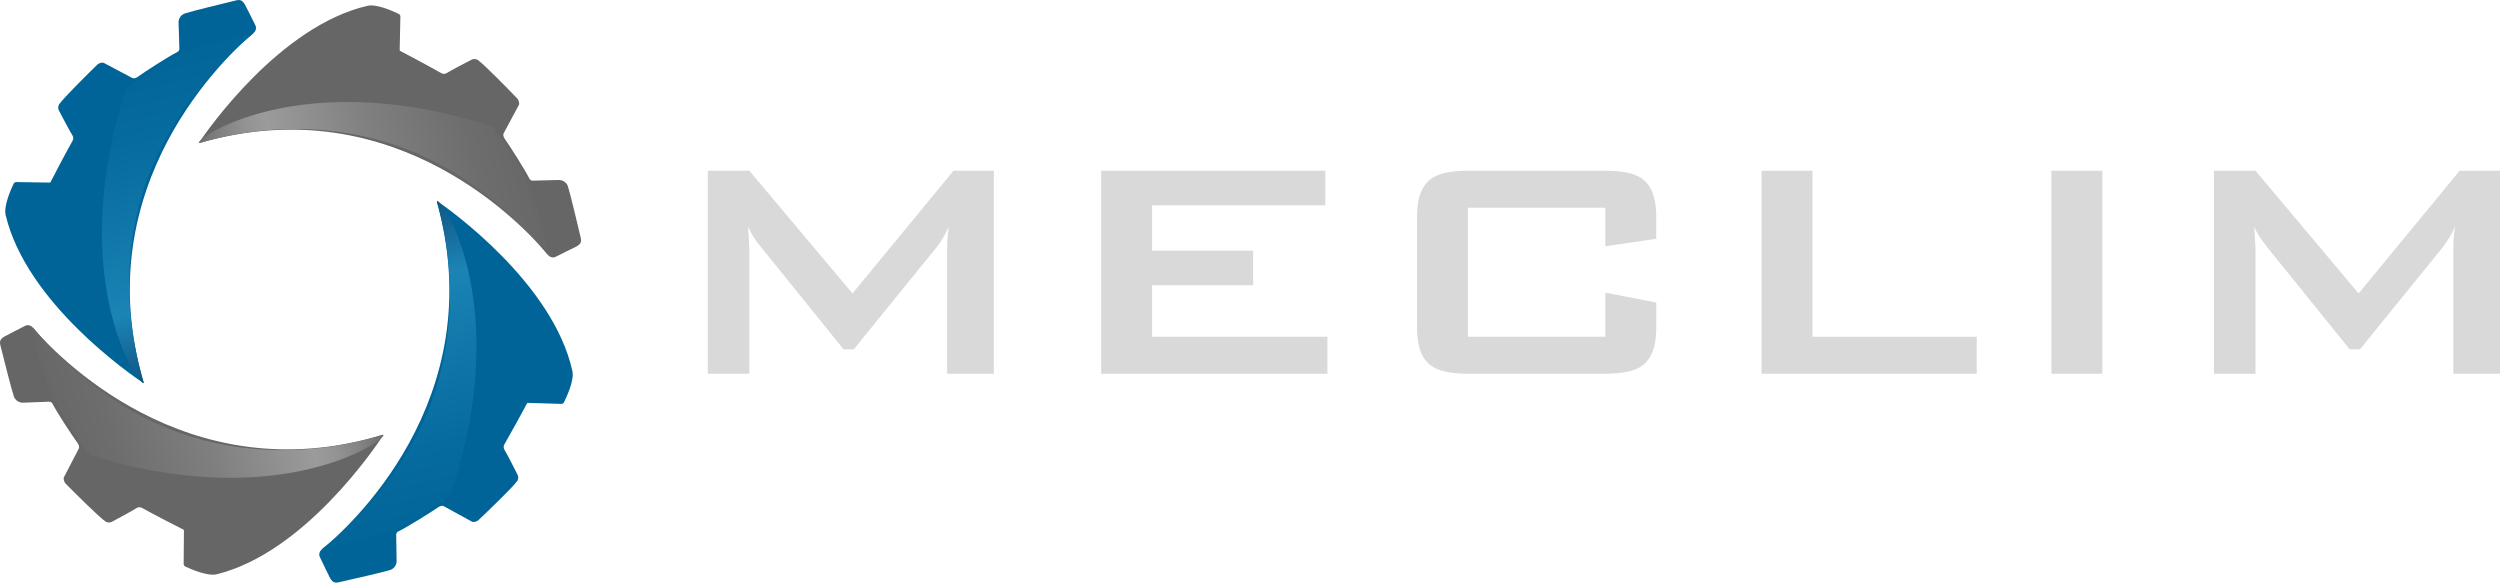
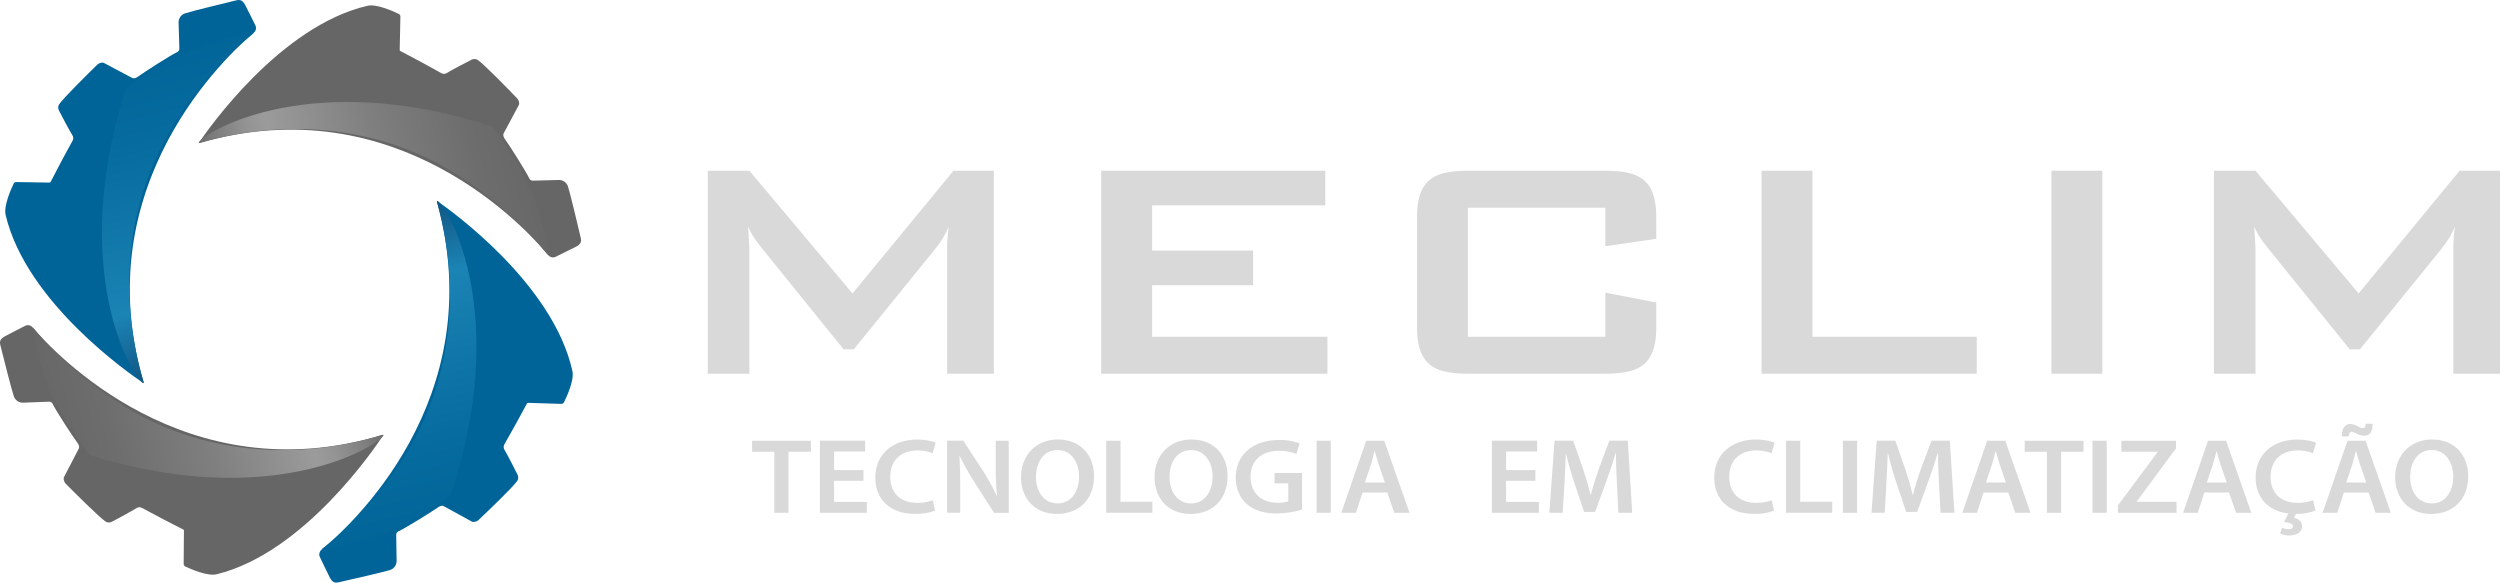
<svg xmlns="http://www.w3.org/2000/svg" width="236" height="55" viewBox="0 0 236 55" fill="none">
-   <path d="M23.587 1.346L24.117 2.409C24.167 2.525 24.179 2.653 24.151 2.776C24.122 2.898 24.054 3.008 23.958 3.089C21.622 5.05 8.052 17.42 13.558 36.078C13.561 36.087 13.56 36.097 13.558 36.106C13.555 36.114 13.549 36.122 13.542 36.127C13.534 36.133 13.525 36.136 13.516 36.136C13.507 36.137 13.498 36.134 13.49 36.129C12.374 35.383 2.487 28.583 0.532 20.295C0.329 19.434 1.046 17.839 1.289 17.338C1.311 17.292 1.346 17.253 1.389 17.227C1.433 17.2 1.483 17.186 1.534 17.187L4.657 17.235C4.727 17.235 4.756 17.23 4.806 17.122C4.93 16.849 6.378 14.117 6.852 13.285C6.896 13.208 6.918 13.121 6.916 13.033C6.914 12.945 6.889 12.859 6.842 12.785C6.532 12.286 5.869 11.021 5.574 10.453C5.522 10.362 5.494 10.259 5.494 10.155C5.494 10.05 5.522 9.948 5.574 9.857C6.006 9.226 8.438 6.831 9.198 6.09C9.331 5.959 9.648 5.857 9.812 5.945C10.389 6.257 11.796 7 12.472 7.353C12.689 7.461 12.923 7.316 13.079 7.201C13.583 6.83 15.972 5.286 16.738 4.913C16.798 4.883 16.848 4.836 16.883 4.779C16.917 4.721 16.934 4.655 16.932 4.588L16.858 2.129C16.852 1.938 16.909 1.75 17.019 1.594C17.129 1.438 17.286 1.322 17.468 1.263C18.169 1.038 20.98 0.353 22.299 0.034C22.678 -0.058 22.88 0.034 23.115 0.417L23.587 1.346Z" fill="#016498" />
-   <path d="M23.958 3.126C23.958 3.126 18.396 7.292 14.982 14.351C12.213 20.071 11.097 27.762 13.562 36.113C13.565 36.122 13.565 36.132 13.562 36.14C13.559 36.149 13.553 36.157 13.546 36.163C13.538 36.168 13.529 36.171 13.52 36.171C13.51 36.171 13.501 36.168 13.494 36.163C12.376 35.418 6.452 25.373 11.88 8.37C11.88 8.37 15.175 5.956 17.774 4.798C20.562 3.559 23.958 3.126 23.958 3.126Z" fill="url(#paint0_linear_41_1588)" />
-   <path d="M30.701 53.64L30.186 52.568C30.137 52.452 30.128 52.323 30.158 52.202C30.188 52.08 30.257 51.971 30.355 51.891C32.721 49.965 46.469 37.8 41.246 19.061C41.243 19.052 41.243 19.043 41.246 19.034C41.249 19.025 41.255 19.017 41.262 19.012C41.27 19.006 41.279 19.003 41.288 19.003C41.298 19.003 41.307 19.006 41.315 19.011C42.42 19.769 52.207 26.722 54.036 35.035C54.226 35.901 53.486 37.484 53.237 37.98C53.214 38.026 53.179 38.064 53.135 38.091C53.091 38.117 53.04 38.13 52.989 38.128L49.868 38.032C49.798 38.032 49.769 38.032 49.718 38.14C49.589 38.412 48.095 41.121 47.614 41.947C47.569 42.023 47.546 42.109 47.546 42.197C47.546 42.285 47.569 42.371 47.614 42.447C47.918 42.95 48.562 44.225 48.848 44.797C48.898 44.889 48.923 44.993 48.92 45.097C48.918 45.202 48.888 45.303 48.834 45.393C48.401 46.019 45.925 48.376 45.157 49.105C45.022 49.234 44.704 49.332 44.542 49.241C43.968 48.916 42.572 48.158 41.902 47.79C41.692 47.675 41.451 47.819 41.293 47.932C40.783 48.296 38.373 49.804 37.601 50.166C37.539 50.195 37.488 50.242 37.453 50.299C37.417 50.357 37.4 50.424 37.402 50.491L37.44 52.952C37.442 53.144 37.383 53.331 37.271 53.485C37.159 53.64 36.999 53.754 36.817 53.811C36.111 54.027 33.295 54.67 31.97 54.97C31.59 55.056 31.39 54.964 31.16 54.574L30.701 53.64Z" fill="#016498" />
-   <path d="M30.355 51.854C30.355 51.854 35.979 47.771 39.502 40.764C42.356 35.086 43.586 27.413 41.246 19.024C41.243 19.015 41.243 19.006 41.246 18.997C41.249 18.988 41.255 18.98 41.262 18.974C41.27 18.969 41.279 18.966 41.288 18.966C41.297 18.966 41.307 18.969 41.314 18.974C42.421 19.732 48.195 29.869 42.514 46.788C42.514 46.788 39.184 49.153 36.565 50.27C33.758 51.471 30.355 51.854 30.355 51.854Z" fill="url(#paint1_linear_41_1588)" />
-   <path d="M53.5 23.721L52.434 24.252C52.319 24.301 52.19 24.312 52.068 24.283C51.946 24.254 51.837 24.186 51.756 24.089C49.809 21.739 37.529 8.087 18.861 13.496C18.852 13.499 18.843 13.5 18.834 13.497C18.825 13.494 18.817 13.489 18.812 13.481C18.806 13.474 18.803 13.465 18.803 13.456C18.802 13.446 18.805 13.437 18.811 13.429C19.562 12.315 26.409 2.452 34.698 0.546C35.563 0.347 37.149 1.074 37.648 1.317C37.694 1.34 37.732 1.375 37.758 1.419C37.785 1.463 37.798 1.513 37.797 1.564L37.731 4.69C37.731 4.76 37.737 4.79 37.839 4.839C38.112 4.965 40.832 6.43 41.661 6.908C41.737 6.953 41.824 6.975 41.912 6.974C42 6.973 42.086 6.948 42.161 6.902C42.661 6.593 43.928 5.937 44.497 5.644C44.589 5.594 44.692 5.568 44.796 5.57C44.901 5.572 45.003 5.601 45.093 5.654C45.721 6.087 48.099 8.538 48.835 9.301C48.965 9.436 49.066 9.754 48.977 9.917C48.662 10.494 47.912 11.899 47.552 12.573C47.444 12.79 47.586 13.024 47.699 13.181C48.068 13.687 49.597 16.087 49.971 16.856C50 16.917 50.046 16.968 50.104 17.003C50.161 17.038 50.228 17.055 50.295 17.053L52.752 16.991C52.943 16.986 53.131 17.044 53.287 17.154C53.443 17.265 53.559 17.424 53.617 17.606C53.841 18.31 54.51 21.123 54.821 22.447C54.911 22.828 54.821 23.028 54.433 23.262L53.5 23.721Z" fill="#666666" />
-   <path d="M51.719 24.085C51.719 24.085 47.585 18.494 40.555 15.035C34.857 12.232 27.18 11.072 18.824 13.493C18.815 13.495 18.805 13.495 18.797 13.492C18.788 13.489 18.78 13.484 18.775 13.476C18.769 13.469 18.766 13.46 18.766 13.451C18.765 13.442 18.768 13.432 18.773 13.425C19.53 12.312 29.588 6.435 46.543 11.962C46.543 11.962 48.938 15.274 50.079 17.882C51.305 20.68 51.719 24.085 51.719 24.085Z" fill="url(#paint2_linear_41_1588)" />
-   <path d="M1.335 31.289L2.393 30.748C2.508 30.697 2.636 30.684 2.759 30.712C2.881 30.739 2.992 30.806 3.073 30.902C5.051 33.225 17.517 46.709 36.11 41.044C36.118 41.042 36.128 41.042 36.137 41.044C36.145 41.047 36.153 41.053 36.159 41.06C36.164 41.067 36.167 41.076 36.168 41.085C36.169 41.094 36.166 41.104 36.161 41.111C35.425 42.235 28.712 52.191 20.451 54.212C19.593 54.422 17.992 53.717 17.491 53.48C17.445 53.458 17.406 53.423 17.379 53.38C17.352 53.337 17.338 53.286 17.338 53.235L17.362 50.108C17.362 50.039 17.355 50.01 17.246 49.961C16.973 49.839 14.233 48.411 13.397 47.944C13.32 47.901 13.233 47.88 13.145 47.882C13.057 47.885 12.972 47.911 12.898 47.958C12.402 48.272 11.145 48.947 10.579 49.247C10.488 49.298 10.385 49.326 10.281 49.326C10.176 49.326 10.074 49.298 9.983 49.247C9.349 48.824 6.937 46.405 6.191 45.65C6.06 45.518 5.954 45.202 6.042 45.036C6.348 44.456 7.079 43.041 7.43 42.361C7.538 42.144 7.391 41.91 7.275 41.756C6.899 41.254 5.337 38.876 4.957 38.111C4.927 38.051 4.881 38.002 4.823 37.968C4.766 37.934 4.7 37.917 4.633 37.92L2.177 38.014C1.986 38.021 1.798 37.966 1.641 37.858C1.483 37.749 1.366 37.592 1.305 37.411C1.071 36.717 0.365 33.914 0.035 32.594C-0.06 32.214 0.028 32.013 0.412 31.773L1.335 31.289Z" fill="#666666" />
-   <path d="M3.109 30.907C3.109 30.907 7.316 36.442 14.395 39.805C20.127 42.53 27.823 43.584 36.146 41.05C36.154 41.047 36.164 41.047 36.173 41.05C36.181 41.053 36.189 41.058 36.195 41.066C36.2 41.073 36.204 41.081 36.204 41.091C36.205 41.1 36.202 41.109 36.198 41.117C35.461 42.241 25.476 48.254 8.449 42.957C8.449 42.957 6.01 39.679 4.834 37.086C3.568 34.303 3.109 30.907 3.109 30.907Z" fill="url(#paint3_linear_41_1588)" />
-   <path d="M93.817 16.118V35.282H89.41V23.434C89.411 22.75 89.464 22.067 89.57 21.391C89.258 22.109 88.854 22.783 88.369 23.397L80.596 32.978H79.635L71.863 23.359C71.141 22.468 70.861 21.952 70.62 21.391L70.74 23.434V35.281H66.814V16.117H70.74L80.474 27.702L90.008 16.117L93.817 16.118Z" fill="#D9D9D9" />
-   <path d="M125.106 16.118V19.386H108.76V23.657H118.295V26.924H108.76V31.79H125.307V35.281H103.953V16.117L125.106 16.118Z" fill="#D9D9D9" />
-   <path d="M138.567 19.609V31.79H151.545V27.63L156.353 28.558V30.748C156.353 31.566 156.353 33.347 155.231 34.351C154.229 35.242 152.547 35.279 151.23 35.279H138.889C137.566 35.279 135.883 35.242 134.887 34.351C133.766 33.348 133.766 31.566 133.766 30.748V20.647C133.766 19.831 133.766 18.049 134.887 17.045C135.889 16.154 137.571 16.117 138.889 16.117H151.227C152.55 16.117 154.232 16.154 155.229 17.045C156.35 18.048 156.35 19.831 156.35 20.647V22.542L151.543 23.247V19.609H138.567Z" fill="#D9D9D9" />
-   <path d="M171.098 31.79H186.603V35.281H166.291V16.117H171.098V31.79Z" fill="#D9D9D9" />
-   <path d="M198.462 35.281H193.654V16.117H198.462V35.281Z" fill="#D9D9D9" />
-   <path d="M236 16.118V35.282H231.593V23.434C231.594 22.75 231.647 22.067 231.753 21.391C231.44 22.108 231.036 22.783 230.552 23.397L222.779 32.978H221.814L214.043 23.359C213.321 22.468 213.04 21.952 212.8 21.391L212.92 23.434V35.281H208.994V16.117H212.92L222.653 27.702L232.188 16.117L236 16.118Z" fill="#D9D9D9" />
+   <path d="M23.587 1.345L24.117 2.408C24.167 2.523 24.179 2.652 24.151 2.775C24.122 2.897 24.054 3.007 23.958 3.088C21.622 5.049 8.052 17.418 13.558 36.077C13.561 36.086 13.56 36.096 13.558 36.104C13.555 36.113 13.549 36.121 13.542 36.126C13.534 36.132 13.525 36.135 13.516 36.135C13.507 36.136 13.498 36.133 13.49 36.128C12.374 35.382 2.487 28.582 0.532 20.294C0.329 19.433 1.046 17.837 1.289 17.337C1.311 17.291 1.346 17.252 1.389 17.225C1.433 17.198 1.483 17.185 1.534 17.186L4.657 17.234C4.727 17.234 4.756 17.229 4.806 17.121C4.93 16.848 6.378 14.116 6.852 13.284C6.896 13.207 6.918 13.12 6.916 13.032C6.914 12.944 6.889 12.858 6.842 12.783C6.532 12.284 5.869 11.02 5.574 10.451C5.522 10.361 5.494 10.258 5.494 10.154C5.494 10.049 5.522 9.947 5.574 9.856C6.006 9.225 8.438 6.83 9.198 6.089C9.331 5.958 9.648 5.855 9.812 5.944C10.389 6.256 11.796 6.999 12.472 7.352C12.689 7.46 12.923 7.315 13.079 7.2C13.583 6.829 15.972 5.285 16.738 4.911C16.798 4.881 16.848 4.835 16.883 4.777C16.917 4.72 16.934 4.654 16.932 4.586L16.858 2.128C16.852 1.937 16.909 1.749 17.019 1.593C17.129 1.437 17.286 1.321 17.468 1.262C18.169 1.036 20.98 0.352 22.299 0.033C22.678 -0.059 22.88 0.033 23.115 0.416L23.587 1.345Z" fill="#016498" />
+   <path d="M23.959 3.125C23.959 3.125 18.397 7.291 14.983 14.35C12.214 20.07 11.098 27.761 13.563 36.112C13.566 36.121 13.566 36.13 13.563 36.139C13.56 36.148 13.554 36.156 13.547 36.162C13.539 36.167 13.53 36.17 13.521 36.17C13.511 36.17 13.502 36.167 13.495 36.162C12.377 35.417 6.453 25.372 11.881 8.369C11.881 8.369 15.176 5.955 17.775 4.797C20.563 3.558 23.959 3.125 23.959 3.125Z" fill="url(#paint0_linear_487_202)" />
+   <path d="M30.701 53.638L30.186 52.566C30.138 52.45 30.128 52.322 30.158 52.2C30.189 52.078 30.258 51.969 30.355 51.89C32.721 49.964 46.469 37.799 41.247 19.06C41.244 19.051 41.244 19.041 41.246 19.032C41.249 19.023 41.255 19.015 41.263 19.01C41.27 19.005 41.279 19.002 41.289 19.002C41.298 19.001 41.307 19.004 41.315 19.01C42.42 19.768 52.208 26.721 54.036 35.033C54.227 35.9 53.486 37.483 53.237 37.978C53.215 38.024 53.179 38.063 53.135 38.089C53.091 38.115 53.041 38.129 52.989 38.127L49.868 38.03C49.798 38.03 49.769 38.03 49.718 38.139C49.589 38.41 48.096 41.119 47.614 41.945C47.57 42.021 47.546 42.107 47.546 42.195C47.546 42.283 47.57 42.37 47.614 42.446C47.918 42.949 48.562 44.223 48.848 44.796C48.898 44.888 48.923 44.991 48.92 45.096C48.918 45.2 48.888 45.302 48.834 45.392C48.402 46.017 45.925 48.374 45.157 49.104C45.022 49.233 44.704 49.33 44.542 49.239C43.969 48.914 42.572 48.157 41.902 47.788C41.692 47.674 41.451 47.818 41.293 47.93C40.784 48.294 38.373 49.802 37.601 50.165C37.54 50.194 37.488 50.24 37.453 50.298C37.418 50.355 37.4 50.422 37.402 50.49L37.44 52.951C37.443 53.142 37.383 53.329 37.271 53.484C37.159 53.639 36.999 53.753 36.817 53.809C36.112 54.026 33.295 54.669 31.971 54.969C31.59 55.054 31.39 54.962 31.161 54.573L30.701 53.638Z" fill="#016498" />
+   <path d="M30.356 51.853C30.356 51.853 35.98 47.77 39.502 40.763C42.356 35.085 43.587 27.412 41.247 19.023C41.244 19.014 41.244 19.005 41.246 18.996C41.249 18.987 41.255 18.979 41.263 18.973C41.27 18.968 41.279 18.965 41.289 18.965C41.298 18.965 41.307 18.968 41.315 18.973C42.421 19.731 48.195 29.868 42.514 46.787C42.514 46.787 39.184 49.152 36.566 50.269C33.758 51.47 30.356 51.853 30.356 51.853Z" fill="url(#paint1_linear_487_202)" />
+   <path d="M53.501 23.721L52.435 24.251C52.319 24.301 52.191 24.312 52.069 24.283C51.947 24.253 51.837 24.185 51.757 24.089C49.81 21.738 37.529 8.087 18.862 13.496C18.853 13.499 18.843 13.499 18.835 13.496C18.826 13.494 18.818 13.488 18.812 13.481C18.807 13.473 18.803 13.464 18.803 13.455C18.803 13.446 18.806 13.437 18.811 13.429C19.563 12.315 26.41 2.452 34.698 0.545C35.563 0.347 37.15 1.073 37.648 1.317C37.694 1.34 37.733 1.375 37.759 1.419C37.785 1.462 37.799 1.513 37.798 1.564L37.732 4.69C37.732 4.76 37.737 4.789 37.84 4.839C38.112 4.965 40.832 6.429 41.662 6.908C41.738 6.952 41.825 6.975 41.913 6.974C42.001 6.973 42.087 6.948 42.161 6.901C42.661 6.593 43.929 5.937 44.498 5.643C44.589 5.593 44.692 5.568 44.797 5.569C44.901 5.571 45.003 5.6 45.093 5.653C45.722 6.086 48.1 8.537 48.835 9.301C48.965 9.436 49.067 9.753 48.977 9.917C48.662 10.494 47.913 11.898 47.553 12.572C47.445 12.789 47.586 13.024 47.7 13.181C48.069 13.687 49.598 16.087 49.971 16.856C50 16.916 50.047 16.967 50.104 17.002C50.162 17.037 50.228 17.055 50.295 17.053L52.752 16.991C52.944 16.986 53.132 17.043 53.288 17.154C53.444 17.265 53.559 17.423 53.618 17.606C53.842 18.31 54.51 21.122 54.821 22.447C54.911 22.828 54.821 23.028 54.433 23.262L53.501 23.721Z" fill="#666666" />
+   <path d="M51.72 24.084C51.72 24.084 47.585 18.493 40.556 15.034C34.857 12.23 27.181 11.071 18.824 13.492C18.815 13.494 18.806 13.494 18.797 13.491C18.788 13.488 18.781 13.483 18.775 13.475C18.77 13.468 18.767 13.459 18.766 13.45C18.766 13.44 18.768 13.431 18.773 13.424C19.53 12.31 29.588 6.434 46.544 11.961C46.544 11.961 48.938 15.273 50.079 17.881C51.306 20.678 51.72 24.084 51.72 24.084Z" fill="url(#paint2_linear_487_202)" />
+   <path d="M1.335 31.289L2.393 30.747C2.508 30.696 2.636 30.683 2.759 30.711C2.881 30.738 2.992 30.805 3.073 30.901C5.051 33.224 17.517 46.708 36.11 41.044C36.118 41.041 36.128 41.041 36.137 41.044C36.145 41.047 36.153 41.052 36.159 41.059C36.164 41.066 36.167 41.075 36.168 41.084C36.169 41.094 36.166 41.103 36.161 41.111C35.425 42.234 28.712 52.191 20.451 54.211C19.593 54.421 17.992 53.716 17.491 53.479C17.445 53.457 17.406 53.423 17.379 53.379C17.352 53.336 17.338 53.286 17.338 53.234L17.362 50.108C17.362 50.038 17.355 50.009 17.246 49.961C16.973 49.838 14.233 48.41 13.397 47.944C13.32 47.901 13.233 47.879 13.145 47.882C13.057 47.884 12.972 47.91 12.898 47.958C12.402 48.272 11.145 48.946 10.579 49.246C10.488 49.298 10.385 49.325 10.281 49.325C10.176 49.325 10.074 49.298 9.983 49.246C9.349 48.824 6.937 46.404 6.191 45.649C6.06 45.517 5.954 45.201 6.042 45.035C6.348 44.455 7.079 43.04 7.43 42.36C7.538 42.144 7.391 41.91 7.275 41.755C6.899 41.254 5.337 38.875 4.957 38.111C4.927 38.051 4.881 38.001 4.823 37.967C4.766 37.933 4.7 37.916 4.633 37.919L2.177 38.013C1.986 38.02 1.798 37.966 1.641 37.857C1.483 37.748 1.366 37.591 1.305 37.41C1.071 36.716 0.365 33.913 0.035 32.593C-0.06 32.213 0.028 32.012 0.412 31.773L1.335 31.289Z" fill="#666666" />
+   <path d="M3.11 30.907C3.11 30.907 7.317 36.441 14.395 39.804C20.127 42.529 27.823 43.584 36.146 41.049C36.155 41.046 36.164 41.047 36.173 41.049C36.182 41.052 36.19 41.057 36.195 41.065C36.201 41.072 36.204 41.081 36.205 41.09C36.205 41.099 36.203 41.108 36.198 41.116C35.462 42.24 25.476 48.253 8.449 42.957C8.449 42.957 6.01 39.678 4.835 37.085C3.568 34.302 3.11 30.907 3.11 30.907Z" fill="url(#paint3_linear_487_202)" />
+   <path d="M93.818 16.117V35.28H89.411V23.433C89.412 22.749 89.465 22.066 89.571 21.39C89.258 22.108 88.855 22.782 88.369 23.396L80.597 32.977H79.635L71.864 23.358C71.142 22.467 70.862 21.951 70.621 21.39L70.741 23.433V35.279H66.815V16.116H70.741L80.474 27.701L90.009 16.116L93.818 16.117Z" fill="#D9D9D9" />
+   <path d="M125.107 16.117V19.385H108.761V23.656H118.295V26.923H108.761V31.789H125.308V35.279H103.954V16.116L125.107 16.117Z" fill="#D9D9D9" />
+   <path d="M138.567 19.608V31.789H151.545V27.629L156.352 28.557V30.747C156.352 31.565 156.352 33.346 155.231 34.349C154.228 35.24 152.546 35.278 151.229 35.278H138.888C137.566 35.278 135.883 35.24 134.887 34.349C133.765 33.347 133.765 31.565 133.765 30.747V20.646C133.765 19.829 133.765 18.047 134.887 17.044C135.888 16.153 137.571 16.116 138.888 16.116H151.227C152.55 16.116 154.231 16.153 155.228 17.044C156.35 18.046 156.35 19.829 156.35 20.646V22.541L151.543 23.245V19.608H138.567Z" fill="#D9D9D9" />
+   <path d="M171.098 31.789H186.603V35.279H166.291V16.116H171.098V31.789Z" fill="#D9D9D9" />
+   <path d="M198.461 35.279H193.654V16.116H198.461V35.279Z" fill="#D9D9D9" />
+   <path d="M236 16.117V35.28H231.593V23.433C231.593 22.749 231.647 22.066 231.753 21.39C231.44 22.107 231.036 22.782 230.551 23.396L222.778 32.977H221.814L214.042 23.358C213.321 22.467 213.04 21.951 212.799 21.39L212.919 23.433V35.279H208.994V16.116H212.919L222.653 27.701L232.187 16.116L236 16.117Z" fill="#D9D9D9" />
+   <path d="M73.095 42.647H71V41.607H76.55V42.647H74.436V48.408H73.095V42.647Z" fill="#D9D9D9" />
+   <path d="M81.505 45.387H78.737V47.383H81.832V48.406H77.401V41.602H81.669V42.624H78.74V44.373H81.509L81.505 45.387Z" fill="#D9D9D9" />
+   <path d="M88.273 48.205C87.665 48.428 87.019 48.532 86.37 48.512C84.043 48.512 82.626 47.157 82.626 45.084C82.626 42.846 84.312 41.494 86.554 41.494C87.436 41.494 88.059 41.667 88.331 41.794L88.04 42.785C87.585 42.603 87.099 42.513 86.609 42.519C85.114 42.519 84.038 43.385 84.038 45.021C84.038 46.52 84.981 47.47 86.592 47.47C87.09 47.475 87.585 47.392 88.054 47.224L88.273 48.205Z" fill="#D9D9D9" />
+   <path d="M89.407 48.406V41.602H90.938L92.841 44.522C93.309 45.253 93.727 46.015 94.09 46.803H94.116C94.026 45.866 93.986 44.924 93.997 43.983V41.608H95.222V48.413H93.838L91.924 45.413C91.44 44.657 91.001 43.873 90.609 43.066H90.575C90.628 43.95 90.645 44.848 90.645 45.966V48.401H89.407V48.406Z" fill="#D9D9D9" />
+   <path d="M103.277 44.936C103.277 47.215 101.787 48.517 99.766 48.517C97.69 48.517 96.382 47.049 96.382 45.05C96.382 42.971 97.806 41.485 99.875 41.485C102.016 41.491 103.277 42.99 103.277 44.936ZM97.797 45.032C97.797 46.418 98.554 47.524 99.834 47.524C101.114 47.524 101.862 46.406 101.862 44.983C101.862 43.699 101.17 42.485 99.837 42.485C98.505 42.485 97.797 43.633 97.797 45.032Z" fill="#D9D9D9" />
+   <path d="M104.427 41.602H105.775V47.363H108.785V48.403H104.427V41.602Z" fill="#D9D9D9" />
+   <path d="M115.882 44.936C115.882 47.215 114.393 48.517 112.372 48.517C110.296 48.517 108.988 47.049 108.988 45.05C108.988 42.971 110.412 41.485 112.481 41.485C114.619 41.491 115.882 42.99 115.882 44.936ZM110.403 45.032C110.403 46.418 111.159 47.524 112.439 47.524C113.72 47.524 114.467 46.406 114.467 44.983C114.467 43.699 113.775 42.485 112.443 42.485C111.111 42.485 110.403 43.633 110.403 45.032Z" fill="#D9D9D9" />
+   <path d="M122.917 48.096C122.153 48.34 121.357 48.467 120.555 48.474C119.318 48.474 118.374 48.184 117.68 47.567C117.026 46.988 116.642 46.094 116.651 45.068C116.651 42.91 118.311 41.532 120.739 41.532C121.402 41.515 122.062 41.623 122.685 41.853L122.384 42.848C121.854 42.639 121.286 42.54 120.716 42.558C119.159 42.558 118.052 43.425 118.052 44.998C118.052 46.548 119.08 47.46 120.599 47.46C120.941 47.476 121.284 47.43 121.611 47.324V45.626H120.318V44.65H122.914V48.09L122.917 48.096Z" fill="#D9D9D9" />
+   <path d="M125.621 41.602V48.406H124.287V41.602H125.621Z" fill="#D9D9D9" />
+   <path d="M128.625 46.487L127.998 48.411H126.614L128.969 41.607H130.675L133.059 48.411H131.619L130.953 46.487H128.625ZM130.734 45.548L130.156 43.872C130.016 43.451 129.895 42.988 129.782 42.593H129.758C129.651 42.992 129.54 43.459 129.412 43.868L128.846 45.55H130.735L130.734 45.548Z" fill="#D9D9D9" />
+   <path d="M144.941 45.387H142.173V47.383H145.265V48.406H140.835V41.602H145.105V42.624H142.176V44.373H144.944L144.941 45.387Z" fill="#D9D9D9" />
+   <path d="M152.636 45.63C152.591 44.751 152.543 43.694 152.548 42.766H152.519C152.277 43.6 151.97 44.519 151.654 45.38L150.578 48.326H149.54L148.567 45.422C148.28 44.555 148.017 43.624 147.825 42.768H147.816C147.785 43.659 147.74 44.746 147.685 45.671L147.522 48.406H146.259L146.747 41.602H148.508L149.463 44.335C149.726 45.139 149.962 45.947 150.138 46.704H150.171C150.368 45.961 150.619 45.13 150.905 44.33L151.922 41.602H153.661L154.081 48.406H152.775L152.636 45.63Z" fill="#D9D9D9" />
+   <path d="M167.469 48.205C166.86 48.428 166.214 48.532 165.566 48.512C163.239 48.512 161.822 47.157 161.822 45.084C161.822 42.846 163.507 41.494 165.749 41.494C166.631 41.494 167.254 41.667 167.526 41.794L167.235 42.785C166.782 42.604 166.298 42.513 165.81 42.519C164.315 42.519 163.239 43.385 163.239 45.021C163.239 46.52 164.182 47.47 165.792 47.47C166.29 47.475 166.785 47.392 167.254 47.224L167.469 48.205Z" fill="#D9D9D9" />
+   <path d="M168.602 41.602H169.943V47.363H172.96V48.403H168.602V41.602Z" fill="#D9D9D9" />
+   <path d="M175.31 41.602V48.406H173.969V41.602H175.31Z" fill="#D9D9D9" />
+   <path d="M183.038 45.63C182.993 44.751 182.945 43.694 182.95 42.766H182.921C182.678 43.6 182.372 44.519 182.055 45.38L180.979 48.326H179.941L178.969 45.422C178.682 44.555 178.419 43.624 178.227 42.768H178.203C178.171 43.659 178.126 44.746 178.071 45.671L177.921 48.404H176.671L177.159 41.6H178.921L179.876 44.333C180.139 45.137 180.374 45.945 180.55 46.702H180.583C180.78 45.959 181.031 45.129 181.317 44.328L182.334 41.6H184.064L184.495 48.404H183.189L183.038 45.63Z" fill="#D9D9D9" />
+   <path d="M187.249 46.487L186.623 48.411H185.239L187.593 41.607H189.299L191.683 48.411H190.244L189.578 46.487H187.249ZM189.358 45.548L188.78 43.872C188.64 43.451 188.519 42.988 188.407 42.593H188.382C188.277 42.992 188.163 43.459 188.036 43.868L187.471 45.55H189.36L189.358 45.548Z" fill="#D9D9D9" />
+   <path d="M193.228 42.647H191.133V41.607H196.683V42.647H194.569V48.408H193.228V42.647Z" fill="#D9D9D9" />
+   <path d="M198.874 41.602V48.406H197.533V41.602H198.874Z" fill="#D9D9D9" />
+   <path d="M199.926 47.718L203.678 42.674V42.641H200.256V41.61H205.414V42.328L201.713 47.335V47.37H205.467V48.409H199.931V47.716L199.926 47.718Z" fill="#D9D9D9" />
+   <path d="M208.093 46.487L207.467 48.411H206.083L208.438 41.607H210.144L212.522 48.406H211.086L210.422 46.487H208.093ZM210.202 45.548L209.625 43.872C209.484 43.451 209.363 42.988 209.251 42.593H209.235C209.13 42.992 209.017 43.459 208.889 43.868L208.323 45.55H210.213L210.202 45.548Z" fill="#D9D9D9" />
+   <path d="M218.578 48.205C217.969 48.428 217.323 48.532 216.675 48.512C214.348 48.512 212.931 47.157 212.931 45.084C212.931 42.846 214.616 41.494 216.858 41.494C217.74 41.494 218.363 41.667 218.635 41.794L218.344 42.785C217.889 42.603 217.403 42.512 216.913 42.519C215.419 42.519 214.342 43.385 214.342 45.021C214.342 46.52 215.285 47.47 216.896 47.47C217.394 47.475 217.889 47.392 218.358 47.224L218.578 48.205ZM216.836 48.358L216.536 48.877C216.95 48.959 217.316 49.224 217.316 49.668C217.316 50.32 216.694 50.55 216.105 50.55C215.807 50.557 215.511 50.494 215.24 50.366L215.429 49.82C215.62 49.91 215.828 49.958 216.04 49.959C216.268 49.959 216.458 49.878 216.458 49.684C216.458 49.45 216.166 49.337 215.605 49.276L216.09 48.354L216.836 48.358Z" fill="#D9D9D9" />
+   <path d="M221.263 46.487L220.637 48.411H219.252L221.607 41.607H223.313L225.697 48.411H224.258L223.595 46.487H221.263ZM221.074 41.194C221.052 40.447 221.368 40.024 221.868 40.024C222.106 40.031 222.337 40.101 222.54 40.225C222.69 40.326 222.861 40.391 223.04 40.416C223.213 40.416 223.299 40.329 223.334 40H223.97C223.989 40.783 223.707 41.132 223.168 41.132C222.925 41.126 222.688 41.061 222.476 40.943C222.33 40.844 222.164 40.781 221.989 40.756C221.835 40.756 221.744 40.912 221.718 41.194H221.074ZM223.372 45.548L222.794 43.872C222.654 43.451 222.533 42.988 222.42 42.593H222.396C222.291 42.992 222.178 43.459 222.05 43.868L221.484 45.55H223.374L223.372 45.548Z" fill="#D9D9D9" />
+   <path d="M233 44.936C233 47.215 231.51 48.517 229.49 48.517C227.413 48.517 226.105 47.049 226.105 45.05C226.105 42.971 227.529 41.485 229.599 41.485C231.737 41.491 233 42.99 233 44.936ZM227.521 45.032C227.521 46.418 228.277 47.524 229.557 47.524C230.837 47.524 231.583 46.406 231.583 44.983C231.583 43.699 230.891 42.485 229.559 42.485C228.227 42.485 227.521 43.633 227.521 45.032Z" fill="#D9D9D9" />
  <defs>
-     <linearGradient id="paint0_linear_41_1588" x1="14.089" y1="3.806" x2="22.056" y2="35.581" gradientUnits="userSpaceOnUse">
+     <linearGradient id="paint0_linear_487_202" x1="14.091" y1="3.805" x2="22.057" y2="35.58" gradientUnits="userSpaceOnUse">
      <stop stop-color="#016498" />
      <stop offset="0.27" stop-color="#066B9E" />
      <stop offset="0.64" stop-color="#167DAF" />
      <stop offset="0.75" stop-color="#1B84B5" />
      <stop offset="1" stop-color="#104B77" />
    </linearGradient>
-     <linearGradient id="paint1_linear_41_1588" x1="40.21" y1="51.318" x2="32.722" y2="19.427" gradientUnits="userSpaceOnUse">
+     <linearGradient id="paint1_linear_487_202" x1="40.21" y1="51.316" x2="32.722" y2="19.426" gradientUnits="userSpaceOnUse">
      <stop stop-color="#016498" />
      <stop offset="0.27" stop-color="#066B9E" />
      <stop offset="0.64" stop-color="#167DAF" />
      <stop offset="0.75" stop-color="#1B84B5" />
      <stop offset="1" stop-color="#104B77" />
    </linearGradient>
-     <linearGradient id="paint2_linear_41_1588" x1="51.108" y1="14.192" x2="19.316" y2="21.963" gradientUnits="userSpaceOnUse">
+     <linearGradient id="paint2_linear_487_202" x1="51.108" y1="14.191" x2="19.317" y2="21.962" gradientUnits="userSpaceOnUse">
      <stop stop-color="#666666" />
      <stop offset="0.19" stop-color="#6D6D6D" />
      <stop offset="0.46" stop-color="#7F7F7F" />
      <stop offset="0.75" stop-color="#9B9B9B" />
      <stop offset="0.81" stop-color="#939393" />
      <stop offset="0.9" stop-color="#7E7E7E" />
      <stop offset="0.98" stop-color="#666666" />
    </linearGradient>
-     <linearGradient id="paint3_linear_41_1588" x1="3.873" y1="40.79" x2="35.555" y2="32.588" gradientUnits="userSpaceOnUse">
+     <linearGradient id="paint3_linear_487_202" x1="3.874" y1="40.79" x2="35.556" y2="32.587" gradientUnits="userSpaceOnUse">
      <stop stop-color="#666666" />
      <stop offset="0.19" stop-color="#6D6D6D" />
      <stop offset="0.46" stop-color="#7F7F7F" />
      <stop offset="0.75" stop-color="#9B9B9B" />
      <stop offset="0.81" stop-color="#939393" />
      <stop offset="0.9" stop-color="#7E7E7E" />
      <stop offset="0.98" stop-color="#666666" />
    </linearGradient>
  </defs>
</svg>
